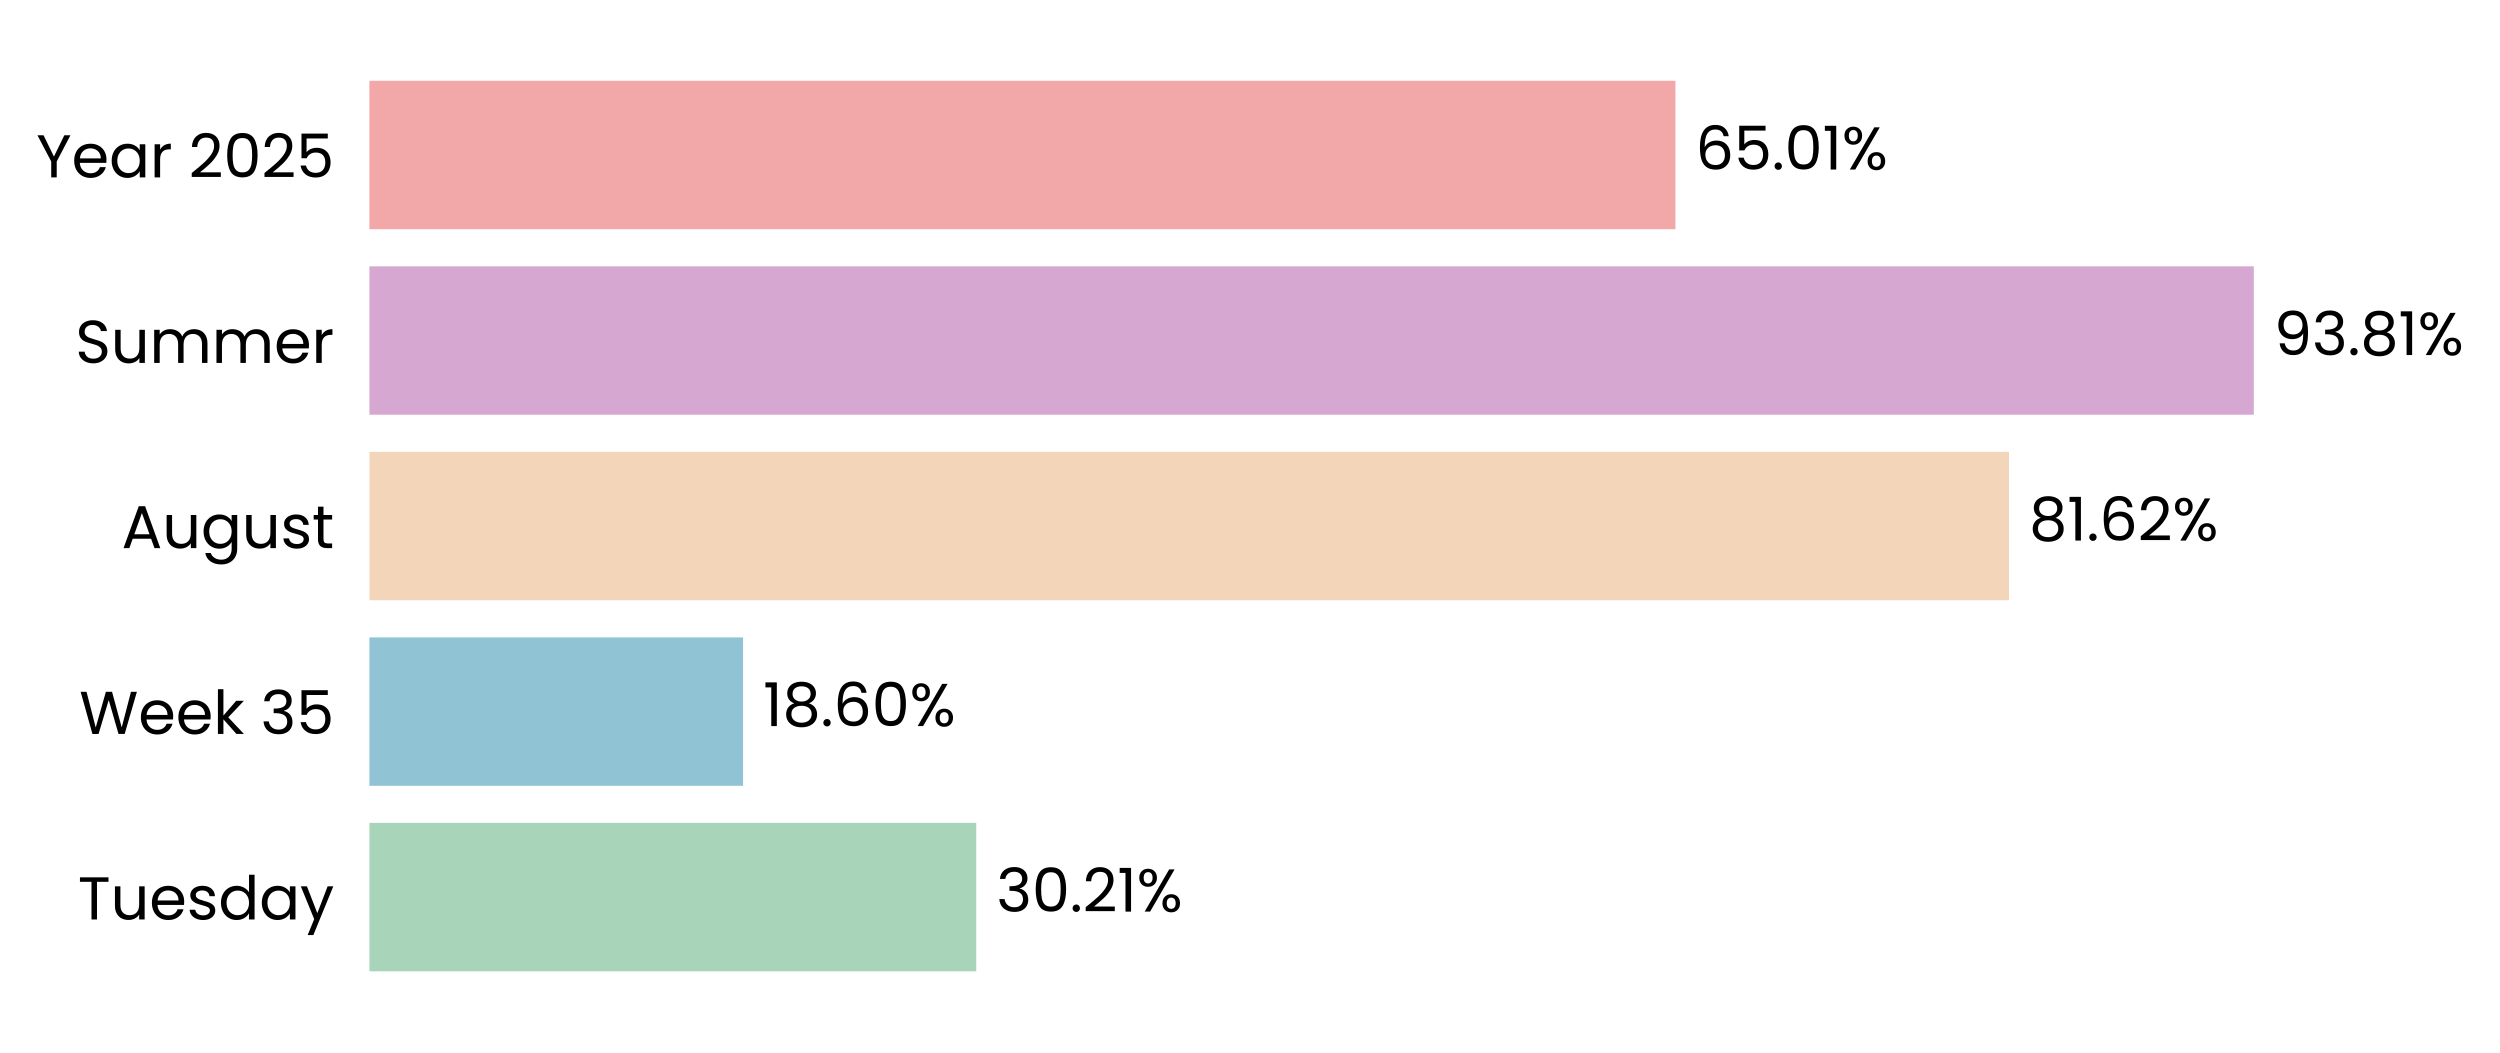
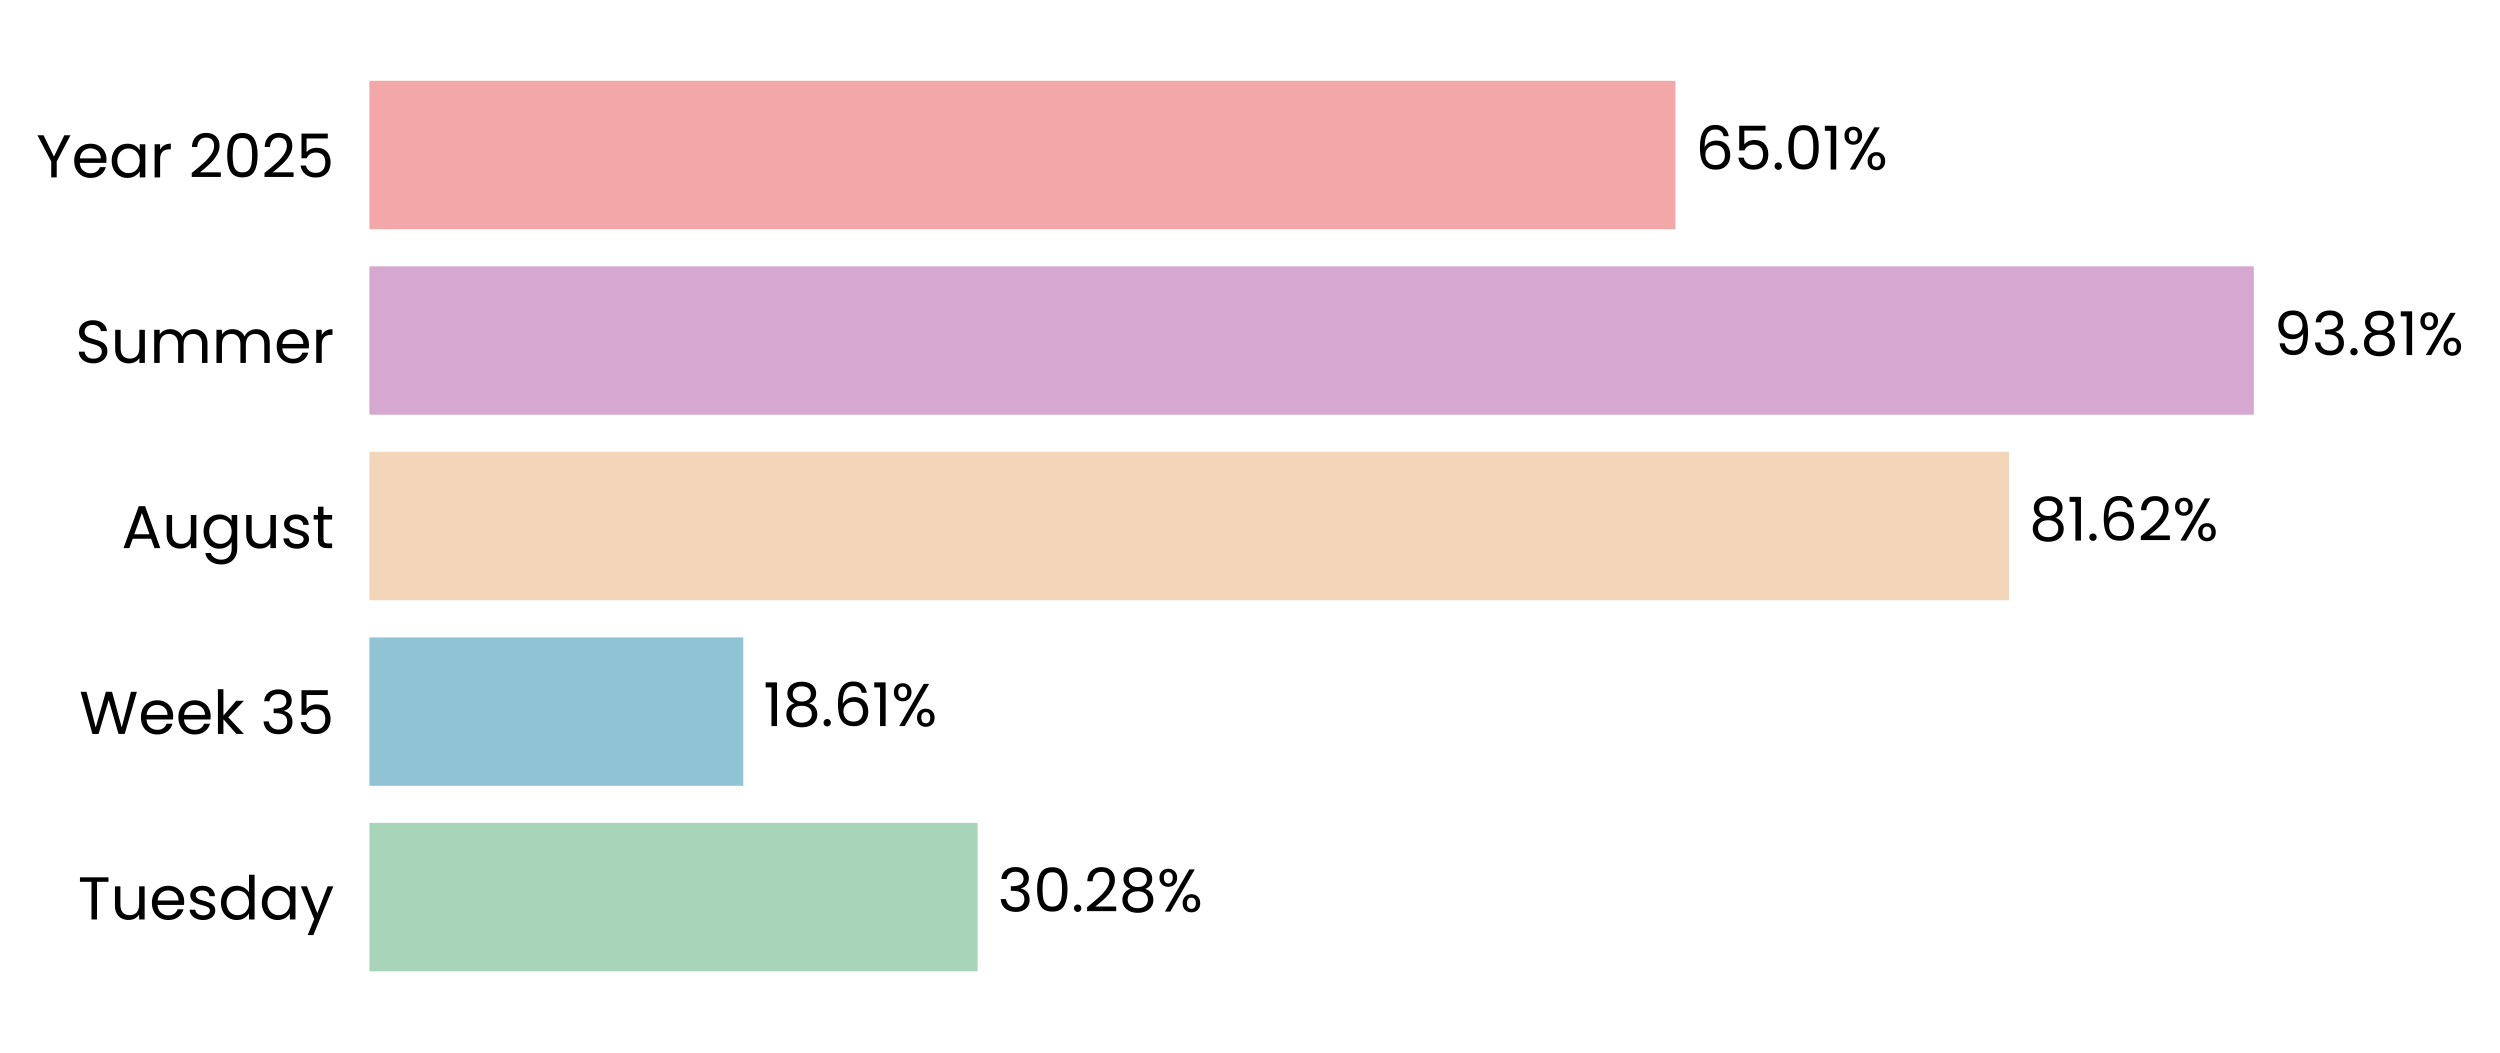
<svg xmlns="http://www.w3.org/2000/svg" xmlns:xlink="http://www.w3.org/1999/xlink" width="496.141pt" height="208.8pt" viewBox="0 0 496.141 208.8" version="1.1">
  <defs>
    <style type="text/css">*{stroke-linejoin: round; stroke-linecap: butt}</style>
  </defs>
  <g id="figure_1">
    <g id="patch_1">
      <path d="M 0 208.8  L 496.141 208.8  L 496.141 0  L 0 0  L 0 208.8  z " style="fill: none" />
    </g>
    <g id="axes_1">
      <g id="patch_2">
-         <path d="M 73.311 201.6  L 471.977 201.6  L 471.977 7.2  L 73.311 7.2  L 73.311 201.6  z " style="fill: none" />
+         <path d="M 73.311 201.6  L 471.974 201.6  L 471.974 7.2  L 73.311 7.2  L 73.311 201.6  z " style="fill: none" />
      </g>
      <g id="patch_3">
-         <path d="M 73.311 192.764  L 193.741 192.764  L 193.741 163.309  L 73.311 163.309  z " clip-path="url(#p9ec767551b)" style="fill: #a8d5ba" />
+         <path d="M 73.311 192.764  L 194.017 192.764  L 194.017 163.309  L 73.311 163.309  z " clip-path="url(#pae7b6f4017)" style="fill: #a8d5ba" />
      </g>
      <g id="patch_4">
-         <path d="M 73.311 155.945  L 147.468 155.945  L 147.468 126.491  L 73.311 126.491  z " clip-path="url(#p9ec767551b)" style="fill: #90c3d4" />
+         <path d="M 73.311 155.945  L 147.507 155.945  L 147.507 126.491  L 73.311 126.491  z " clip-path="url(#pae7b6f4017)" style="fill: #90c3d4" />
      </g>
      <g id="patch_5">
-         <path d="M 73.311 119.127  L 398.7 119.127  L 398.7 89.673  L 73.311 89.673  z " clip-path="url(#p9ec767551b)" style="fill: #f3d6ba" />
+         <path d="M 73.311 119.127  L 398.707 119.127  L 398.707 89.673  L 73.311 89.673  z " clip-path="url(#pae7b6f4017)" style="fill: #f3d6ba" />
      </g>
      <g id="patch_6">
-         <path d="M 73.311 82.309  L 447.286 82.309  L 447.286 52.855  L 73.311 52.855  z " clip-path="url(#p9ec767551b)" style="fill: #d6a8d1" />
+         <path d="M 73.311 82.309  L 447.286 82.309  L 447.286 52.855  L 73.311 52.855  z " clip-path="url(#pae7b6f4017)" style="fill: #d6a8d1" />
      </g>
      <g id="patch_7">
-         <path d="M 73.311 45.491  L 332.501 45.491  L 332.501 16.036  L 73.311 16.036  z " clip-path="url(#p9ec767551b)" style="fill: #f2a8a8" />
+         <path d="M 73.311 45.491  L 332.499 45.491  L 332.499 16.036  L 73.311 16.036  z " clip-path="url(#pae7b6f4017)" style="fill: #f2a8a8" />
      </g>
      <g id="matplotlib.axis_1">
        <g id="ytick_1">
          <g id="text_1">
            <g transform="translate(15.4575 182.4764) scale(0.12 -0.12)">
              <defs>
                <path id="Poppins-Regular-54" d="M 3238 4461  L 3238 3987  L 2022 3987  L 2022 0  L 1440 0  L 1440 3987  L 218 3987  L 218 4461  L 3238 4461  z " transform="scale(0.015625)" />
                <path id="Poppins-Regular-75" d="M 3603 3507  L 3603 0  L 3021 0  L 3021 518  Q 2854 250 2556 99  Q 2259 -51 1901 -51  Q 1491 -51 1164 118  Q 838 288 649 627  Q 461 966 461 1453  L 461 3507  L 1037 3507  L 1037 1530  Q 1037 1011 1299 732  Q 1562 454 2016 454  Q 2483 454 2752 742  Q 3021 1030 3021 1581  L 3021 3507  L 3603 3507  z " transform="scale(0.015625)" />
                <path id="Poppins-Regular-65" d="M 3693 1888  Q 3693 1722 3674 1536  L 870 1536  Q 902 1018 1225 726  Q 1549 435 2010 435  Q 2387 435 2640 611  Q 2893 787 2995 1082  L 3622 1082  Q 3482 576 3059 259  Q 2637 -58 2010 -58  Q 1510 -58 1116 166  Q 723 390 499 803  Q 275 1216 275 1760  Q 275 2304 492 2713  Q 710 3123 1104 3344  Q 1498 3565 2010 3565  Q 2509 3565 2893 3347  Q 3277 3130 3485 2749  Q 3693 2368 3693 1888  z M 3091 2010  Q 3091 2342 2944 2582  Q 2797 2822 2544 2947  Q 2291 3072 1984 3072  Q 1542 3072 1232 2790  Q 922 2509 877 2010  L 3091 2010  z " transform="scale(0.015625)" />
                <path id="Poppins-Regular-73" d="M 1734 -58  Q 1331 -58 1011 80  Q 691 218 505 464  Q 320 710 301 1030  L 902 1030  Q 928 768 1149 601  Q 1370 435 1728 435  Q 2061 435 2253 582  Q 2445 730 2445 954  Q 2445 1184 2240 1296  Q 2035 1408 1606 1517  Q 1216 1619 969 1724  Q 723 1830 547 2038  Q 371 2246 371 2586  Q 371 2854 531 3078  Q 691 3302 985 3433  Q 1280 3565 1658 3565  Q 2240 3565 2598 3270  Q 2957 2976 2982 2464  L 2400 2464  Q 2381 2739 2179 2905  Q 1978 3072 1638 3072  Q 1325 3072 1139 2937  Q 954 2803 954 2586  Q 954 2413 1066 2301  Q 1178 2189 1347 2121  Q 1517 2054 1818 1971  Q 2195 1869 2432 1769  Q 2669 1670 2838 1472  Q 3008 1274 3014 954  Q 3014 666 2854 435  Q 2694 205 2403 73  Q 2112 -58 1734 -58  z " transform="scale(0.015625)" />
                <path id="Poppins-Regular-64" d="M 275 1766  Q 275 2304 492 2710  Q 710 3117 1091 3341  Q 1472 3565 1946 3565  Q 2355 3565 2707 3376  Q 3059 3187 3245 2880  L 3245 4736  L 3834 4736  L 3834 0  L 3245 0  L 3245 659  Q 3072 346 2733 144  Q 2394 -58 1939 -58  Q 1472 -58 1091 172  Q 710 403 492 819  Q 275 1235 275 1766  z M 3245 1760  Q 3245 2157 3085 2451  Q 2925 2746 2653 2902  Q 2381 3059 2054 3059  Q 1728 3059 1459 2905  Q 1190 2752 1030 2457  Q 870 2163 870 1766  Q 870 1363 1030 1065  Q 1190 768 1459 611  Q 1728 454 2054 454  Q 2381 454 2653 611  Q 2925 768 3085 1065  Q 3245 1363 3245 1760  z " transform="scale(0.015625)" />
                <path id="Poppins-Regular-61" d="M 275 1766  Q 275 2304 492 2710  Q 710 3117 1091 3341  Q 1472 3565 1939 3565  Q 2400 3565 2739 3366  Q 3078 3168 3245 2867  L 3245 3507  L 3834 3507  L 3834 0  L 3245 0  L 3245 653  Q 3072 346 2729 144  Q 2387 -58 1933 -58  Q 1466 -58 1088 172  Q 710 403 492 819  Q 275 1235 275 1766  z M 3245 1760  Q 3245 2157 3085 2451  Q 2925 2746 2653 2902  Q 2381 3059 2054 3059  Q 1728 3059 1459 2905  Q 1190 2752 1030 2457  Q 870 2163 870 1766  Q 870 1363 1030 1065  Q 1190 768 1459 611  Q 1728 454 2054 454  Q 2381 454 2653 611  Q 2925 768 3085 1065  Q 3245 1363 3245 1760  z " transform="scale(0.015625)" />
                <path id="Poppins-Regular-79" d="M 3514 3507  L 1402 -1651  L 800 -1651  L 1491 38  L 77 3507  L 723 3507  L 1824 666  L 2912 3507  L 3514 3507  z " transform="scale(0.015625)" />
              </defs>
              <use xlink:href="#Poppins-Regular-54" />
              <use xlink:href="#Poppins-Regular-75" transform="translate(54.09999 0)" />
              <use xlink:href="#Poppins-Regular-65" transform="translate(118.1 0)" />
              <use xlink:href="#Poppins-Regular-73" transform="translate(180.1 0)" />
              <use xlink:href="#Poppins-Regular-64" transform="translate(232.3 0)" />
              <use xlink:href="#Poppins-Regular-61" transform="translate(299.8999 0)" />
              <use xlink:href="#Poppins-Regular-79" transform="translate(367.4999 0)" />
            </g>
          </g>
        </g>
        <g id="ytick_2">
          <g id="text_2">
            <g transform="translate(15.73125 145.6582) scale(0.12 -0.12)">
              <defs>
                <path id="Poppins-Regular-57" d="M 6099 4461  L 4806 0  L 4154 0  L 3117 3590  L 2042 0  L 1395 -6  L 147 4461  L 768 4461  L 1741 678  L 2816 4461  L 3469 4461  L 4493 691  L 5472 4461  L 6099 4461  z " transform="scale(0.015625)" />
                <path id="Poppins-Regular-6b" d="M 2451 0  L 1075 1549  L 1075 0  L 493 0  L 493 4736  L 1075 4736  L 1075 1952  L 2426 3507  L 3238 3507  L 1587 1760  L 3245 0  L 2451 0  z " transform="scale(0.015625)" />
                <path id="Poppins-Regular-20" transform="scale(0.015625)" />
                <path id="Poppins-Regular-33" d="M 384 3462  Q 429 4051 838 4384  Q 1248 4717 1901 4717  Q 2336 4717 2653 4560  Q 2970 4403 3133 4134  Q 3296 3866 3296 3526  Q 3296 3130 3069 2842  Q 2842 2554 2477 2470  L 2477 2438  Q 2893 2336 3136 2035  Q 3379 1734 3379 1248  Q 3379 883 3212 592  Q 3046 301 2713 134  Q 2381 -32 1914 -32  Q 1235 -32 800 323  Q 365 678 314 1331  L 877 1331  Q 922 947 1190 704  Q 1459 461 1907 461  Q 2355 461 2588 694  Q 2822 928 2822 1299  Q 2822 1779 2502 1990  Q 2182 2202 1536 2202  L 1389 2202  L 1389 2688  L 1542 2688  Q 2131 2694 2432 2883  Q 2733 3072 2733 3469  Q 2733 3808 2512 4013  Q 2291 4218 1882 4218  Q 1485 4218 1241 4013  Q 998 3808 954 3462  L 384 3462  z " transform="scale(0.015625)" />
                <path id="Poppins-Regular-35" d="M 3347 4122  L 1101 4122  L 1101 2662  Q 1248 2867 1536 2998  Q 1824 3130 2157 3130  Q 2688 3130 3021 2909  Q 3354 2688 3498 2339  Q 3642 1990 3642 1600  Q 3642 1139 3469 774  Q 3296 410 2941 198  Q 2586 -13 2061 -13  Q 1389 -13 973 332  Q 557 678 467 1254  L 1037 1254  Q 1120 890 1389 685  Q 1658 480 2067 480  Q 2573 480 2829 784  Q 3085 1088 3085 1587  Q 3085 2086 2829 2358  Q 2573 2630 2074 2630  Q 1734 2630 1481 2467  Q 1229 2304 1114 2022  L 563 2022  L 563 4634  L 3347 4634  L 3347 4122  z " transform="scale(0.015625)" />
              </defs>
              <use xlink:href="#Poppins-Regular-57" />
              <use xlink:href="#Poppins-Regular-65" transform="translate(97.59999 0)" />
              <use xlink:href="#Poppins-Regular-65" transform="translate(159.6 0)" />
              <use xlink:href="#Poppins-Regular-6b" transform="translate(221.6 0)" />
              <use xlink:href="#Poppins-Regular-20" transform="translate(273.0999 0)" />
              <use xlink:href="#Poppins-Regular-33" transform="translate(299.7999 0)" />
              <use xlink:href="#Poppins-Regular-35" transform="translate(358.6999 0)" />
            </g>
          </g>
        </g>
        <g id="ytick_3">
          <g id="text_3">
            <g transform="translate(24.11812 108.78) scale(0.12 -0.12)">
              <defs>
                <path id="Poppins-Regular-41" d="M 3130 992  L 1184 992  L 826 0  L 211 0  L 1824 4435  L 2496 4435  L 4102 0  L 3488 0  L 3130 992  z M 2963 1466  L 2157 3718  L 1350 1466  L 2963 1466  z " transform="scale(0.015625)" />
                <path id="Poppins-Regular-67" d="M 1939 3565  Q 2394 3565 2736 3366  Q 3078 3168 3245 2867  L 3245 3507  L 3834 3507  L 3834 -77  Q 3834 -557 3629 -931  Q 3424 -1306 3043 -1517  Q 2662 -1728 2157 -1728  Q 1466 -1728 1005 -1401  Q 544 -1075 461 -512  L 1037 -512  Q 1133 -832 1433 -1027  Q 1734 -1222 2157 -1222  Q 2637 -1222 2941 -921  Q 3245 -621 3245 -77  L 3245 659  Q 3072 352 2733 147  Q 2394 -58 1939 -58  Q 1472 -58 1091 172  Q 710 403 492 819  Q 275 1235 275 1766  Q 275 2304 492 2710  Q 710 3117 1091 3341  Q 1472 3565 1939 3565  z M 3245 1760  Q 3245 2157 3085 2451  Q 2925 2746 2653 2902  Q 2381 3059 2054 3059  Q 1728 3059 1459 2905  Q 1190 2752 1030 2457  Q 870 2163 870 1766  Q 870 1363 1030 1065  Q 1190 768 1459 611  Q 1728 454 2054 454  Q 2381 454 2653 611  Q 2925 768 3085 1065  Q 3245 1363 3245 1760  z " transform="scale(0.015625)" />
                <path id="Poppins-Regular-74" d="M 1203 3027  L 1203 960  Q 1203 704 1312 598  Q 1421 493 1690 493  L 2118 493  L 2118 0  L 1594 0  Q 1107 0 864 224  Q 621 448 621 960  L 621 3027  L 166 3027  L 166 3507  L 621 3507  L 621 4390  L 1203 4390  L 1203 3507  L 2118 3507  L 2118 3027  L 1203 3027  z " transform="scale(0.015625)" />
              </defs>
              <use xlink:href="#Poppins-Regular-41" />
              <use xlink:href="#Poppins-Regular-75" transform="translate(67.39999 0)" />
              <use xlink:href="#Poppins-Regular-67" transform="translate(131.4 0)" />
              <use xlink:href="#Poppins-Regular-75" transform="translate(199 0)" />
              <use xlink:href="#Poppins-Regular-73" transform="translate(263 0)" />
              <use xlink:href="#Poppins-Regular-74" transform="translate(315.2 0)" />
            </g>
          </g>
        </g>
        <g id="ytick_4">
          <g id="text_4">
            <g transform="translate(14.95125 72.02182) scale(0.12 -0.12)">
              <defs>
                <path id="Poppins-Regular-53" d="M 1907 -45  Q 1466 -45 1117 112  Q 768 269 569 547  Q 371 826 365 1190  L 986 1190  Q 1018 877 1245 662  Q 1472 448 1907 448  Q 2323 448 2563 656  Q 2803 864 2803 1190  Q 2803 1446 2662 1606  Q 2522 1766 2310 1849  Q 2099 1933 1741 2029  Q 1299 2144 1033 2259  Q 768 2374 579 2620  Q 390 2867 390 3283  Q 390 3648 576 3929  Q 762 4211 1098 4364  Q 1434 4518 1869 4518  Q 2496 4518 2896 4204  Q 3296 3891 3347 3373  L 2707 3373  Q 2675 3629 2438 3824  Q 2202 4019 1811 4019  Q 1446 4019 1216 3830  Q 986 3642 986 3302  Q 986 3059 1123 2905  Q 1261 2752 1462 2672  Q 1664 2592 2029 2490  Q 2470 2368 2739 2249  Q 3008 2131 3200 1884  Q 3392 1638 3392 1216  Q 3392 890 3219 602  Q 3046 314 2707 134  Q 2368 -45 1907 -45  z " transform="scale(0.015625)" />
                <path id="Poppins-Regular-6d" d="M 4710 3571  Q 5120 3571 5440 3401  Q 5760 3232 5945 2893  Q 6131 2554 6131 2067  L 6131 0  L 5555 0  L 5555 1984  Q 5555 2509 5296 2787  Q 5037 3066 4595 3066  Q 4141 3066 3872 2774  Q 3603 2483 3603 1933  L 3603 0  L 3027 0  L 3027 1984  Q 3027 2509 2768 2787  Q 2509 3066 2067 3066  Q 1613 3066 1344 2774  Q 1075 2483 1075 1933  L 1075 0  L 493 0  L 493 3507  L 1075 3507  L 1075 3002  Q 1248 3277 1539 3424  Q 1830 3571 2182 3571  Q 2624 3571 2963 3372  Q 3302 3174 3469 2790  Q 3616 3162 3955 3366  Q 4294 3571 4710 3571  z " transform="scale(0.015625)" />
                <path id="Poppins-Regular-72" d="M 1075 2938  Q 1229 3238 1513 3404  Q 1798 3571 2208 3571  L 2208 2970  L 2054 2970  Q 1075 2970 1075 1907  L 1075 0  L 493 0  L 493 3507  L 1075 3507  L 1075 2938  z " transform="scale(0.015625)" />
              </defs>
              <use xlink:href="#Poppins-Regular-53" />
              <use xlink:href="#Poppins-Regular-75" transform="translate(58.7 0)" />
              <use xlink:href="#Poppins-Regular-6d" transform="translate(122.7 0)" />
              <use xlink:href="#Poppins-Regular-6d" transform="translate(225.7 0)" />
              <use xlink:href="#Poppins-Regular-65" transform="translate(328.7 0)" />
              <use xlink:href="#Poppins-Regular-72" transform="translate(390.6999 0)" />
            </g>
          </g>
        </g>
        <g id="ytick_5">
          <g id="text_5">
            <g transform="translate(7.2 35.20364) scale(0.12 -0.12)">
              <defs>
                <path id="Poppins-Regular-59" d="M 3616 4461  L 2163 1683  L 2163 0  L 1581 0  L 1581 1683  L 122 4461  L 768 4461  L 1869 2202  L 2970 4461  L 3616 4461  z " transform="scale(0.015625)" />
                <path id="Poppins-Regular-32" d="M 326 467  Q 1139 1120 1600 1539  Q 2061 1958 2377 2416  Q 2694 2874 2694 3315  Q 2694 3731 2492 3971  Q 2291 4211 1843 4211  Q 1408 4211 1168 3939  Q 928 3667 909 3213  L 346 3213  Q 371 3930 780 4320  Q 1190 4710 1837 4710  Q 2496 4710 2883 4345  Q 3270 3981 3270 3341  Q 3270 2810 2953 2307  Q 2637 1805 2233 1424  Q 1830 1043 1203 538  L 3405 538  L 3405 51  L 326 51  L 326 467  z " transform="scale(0.015625)" />
                <path id="Poppins-Regular-30" d="M 397 2362  Q 397 3462 755 4080  Q 1114 4698 2010 4698  Q 2899 4698 3257 4080  Q 3616 3462 3616 2362  Q 3616 1242 3257 621  Q 2899 0 2010 0  Q 1114 0 755 621  Q 397 1242 397 2362  z M 3040 2362  Q 3040 2918 2966 3305  Q 2893 3693 2665 3929  Q 2438 4166 2010 4166  Q 1574 4166 1347 3929  Q 1120 3693 1046 3305  Q 973 2918 973 2362  Q 973 1786 1046 1395  Q 1120 1005 1347 768  Q 1574 531 2010 531  Q 2438 531 2665 768  Q 2893 1005 2966 1395  Q 3040 1786 3040 2362  z " transform="scale(0.015625)" />
              </defs>
              <use xlink:href="#Poppins-Regular-59" />
              <use xlink:href="#Poppins-Regular-65" transform="translate(58.39999 0)" />
              <use xlink:href="#Poppins-Regular-61" transform="translate(120.4 0)" />
              <use xlink:href="#Poppins-Regular-72" transform="translate(188 0)" />
              <use xlink:href="#Poppins-Regular-20" transform="translate(225.3 0)" />
              <use xlink:href="#Poppins-Regular-32" transform="translate(252 0)" />
              <use xlink:href="#Poppins-Regular-30" transform="translate(309.4999 0)" />
              <use xlink:href="#Poppins-Regular-32" transform="translate(372.2999 0)" />
              <use xlink:href="#Poppins-Regular-35" transform="translate(429.7999 0)" />
            </g>
          </g>
        </g>
      </g>
      <g id="text_6">
-         <g transform="translate(197.7281 180.9164) scale(0.12 -0.12)">
+         <g transform="translate(198.004 180.9164) scale(0.12 -0.12)">
          <defs>
            <path id="Poppins-Regular-2e" d="M 678 -38  Q 512 -38 397 77  Q 282 192 282 358  Q 282 525 397 640  Q 512 755 678 755  Q 838 755 950 640  Q 1062 525 1062 358  Q 1062 192 950 77  Q 838 -38 678 -38  z " transform="scale(0.015625)" />
-             <path id="Poppins-Regular-31" d="M 243 4096  L 243 4627  L 1446 4627  L 1446 0  L 858 0  L 858 4096  L 243 4096  z " transform="scale(0.015625)" />
+             <path id="Poppins-Regular-38" d="M 1242 2406  Q 883 2547 691 2816  Q 499 3085 499 3469  Q 499 3814 672 4092  Q 845 4371 1187 4534  Q 1530 4698 2016 4698  Q 2502 4698 2844 4534  Q 3187 4371 3363 4092  Q 3539 3814 3539 3469  Q 3539 3098 3340 2819  Q 3142 2541 2797 2406  Q 3194 2285 3427 1981  Q 3661 1677 3661 1248  Q 3661 832 3456 521  Q 3251 211 2876 41  Q 2502 -128 2016 -128  Q 1530 -128 1162 41  Q 794 211 589 521  Q 384 832 384 1248  Q 384 1677 614 1984  Q 845 2291 1242 2406  z M 2976 3398  Q 2976 3789 2720 4000  Q 2464 4211 2016 4211  Q 1574 4211 1318 4000  Q 1062 3789 1062 3392  Q 1062 3034 1328 2816  Q 1594 2598 2016 2598  Q 2445 2598 2710 2819  Q 2976 3040 2976 3398  z M 2016 2150  Q 1542 2150 1241 1929  Q 941 1709 941 1267  Q 941 858 1232 608  Q 1523 358 2016 358  Q 2509 358 2797 608  Q 3085 858 3085 1267  Q 3085 1696 2790 1923  Q 2496 2150 2016 2150  z " transform="scale(0.015625)" />
            <path id="Poppins-Regular-25" d="M 269 3584  Q 269 4019 531 4278  Q 794 4538 1203 4538  Q 1613 4538 1875 4278  Q 2138 4019 2138 3584  Q 2138 3142 1875 2883  Q 1613 2624 1203 2624  Q 794 2624 531 2883  Q 269 3142 269 3584  z M 4006 4467  L 1414 0  L 838 0  L 3430 4467  L 4006 4467  z M 1203 4179  Q 986 4179 861 4028  Q 736 3878 736 3584  Q 736 3290 861 3136  Q 986 2982 1203 2982  Q 1421 2982 1549 3139  Q 1677 3296 1677 3584  Q 1677 3878 1549 4028  Q 1421 4179 1203 4179  z M 2720 883  Q 2720 1325 2982 1584  Q 3245 1843 3654 1843  Q 4064 1843 4323 1584  Q 4582 1325 4582 883  Q 4582 448 4323 185  Q 4064 -77 3654 -77  Q 3245 -77 2982 182  Q 2720 442 2720 883  z M 3648 1478  Q 3430 1478 3302 1328  Q 3174 1178 3174 883  Q 3174 595 3302 444  Q 3430 294 3648 294  Q 3866 294 3994 444  Q 4122 595 4122 883  Q 4122 1178 3994 1328  Q 3866 1478 3648 1478  z " transform="scale(0.015625)" />
          </defs>
          <use xlink:href="#Poppins-Regular-33" />
          <use xlink:href="#Poppins-Regular-30" transform="translate(58.89999 0)" />
          <use xlink:href="#Poppins-Regular-2e" transform="translate(121.7 0)" />
          <use xlink:href="#Poppins-Regular-32" transform="translate(142.7 0)" />
-           <use xlink:href="#Poppins-Regular-31" transform="translate(200.2 0)" />
-           <use xlink:href="#Poppins-Regular-25" transform="translate(232.1999 0)" />
+           <use xlink:href="#Poppins-Regular-38" transform="translate(200.2 0)" />
+           <use xlink:href="#Poppins-Regular-25" transform="translate(263.2999 0)" />
        </g>
      </g>
      <g id="text_7">
-         <g transform="translate(151.4544 144.0982) scale(0.12 -0.12)">
+         <g transform="translate(151.4934 144.0982) scale(0.12 -0.12)">
          <defs>
-             <path id="Poppins-Regular-38" d="M 1242 2406  Q 883 2547 691 2816  Q 499 3085 499 3469  Q 499 3814 672 4092  Q 845 4371 1187 4534  Q 1530 4698 2016 4698  Q 2502 4698 2844 4534  Q 3187 4371 3363 4092  Q 3539 3814 3539 3469  Q 3539 3098 3340 2819  Q 3142 2541 2797 2406  Q 3194 2285 3427 1981  Q 3661 1677 3661 1248  Q 3661 832 3456 521  Q 3251 211 2876 41  Q 2502 -128 2016 -128  Q 1530 -128 1162 41  Q 794 211 589 521  Q 384 832 384 1248  Q 384 1677 614 1984  Q 845 2291 1242 2406  z M 2976 3398  Q 2976 3789 2720 4000  Q 2464 4211 2016 4211  Q 1574 4211 1318 4000  Q 1062 3789 1062 3392  Q 1062 3034 1328 2816  Q 1594 2598 2016 2598  Q 2445 2598 2710 2819  Q 2976 3040 2976 3398  z M 2016 2150  Q 1542 2150 1241 1929  Q 941 1709 941 1267  Q 941 858 1232 608  Q 1523 358 2016 358  Q 2509 358 2797 608  Q 3085 858 3085 1267  Q 3085 1696 2790 1923  Q 2496 2150 2016 2150  z " transform="scale(0.015625)" />
+             <path id="Poppins-Regular-31" d="M 243 4096  L 243 4627  L 1446 4627  L 1446 0  L 858 0  L 858 4096  L 243 4096  z " transform="scale(0.015625)" />
            <path id="Poppins-Regular-36" d="M 2976 3526  Q 2835 4237 2099 4237  Q 1530 4237 1248 3798  Q 966 3360 973 2355  Q 1120 2688 1462 2877  Q 1805 3066 2227 3066  Q 2886 3066 3280 2656  Q 3674 2246 3674 1523  Q 3674 1088 3504 742  Q 3334 397 2992 192  Q 2650 -13 2163 -13  Q 1504 -13 1133 281  Q 762 576 614 1094  Q 467 1613 467 2374  Q 467 4723 2106 4723  Q 2733 4723 3091 4384  Q 3450 4045 3514 3526  L 2976 3526  z M 2106 2573  Q 1830 2573 1587 2461  Q 1344 2349 1193 2121  Q 1043 1894 1043 1568  Q 1043 1082 1324 778  Q 1606 474 2131 474  Q 2579 474 2844 752  Q 3110 1030 3110 1504  Q 3110 2003 2854 2288  Q 2598 2573 2106 2573  z " transform="scale(0.015625)" />
          </defs>
          <use xlink:href="#Poppins-Regular-31" />
          <use xlink:href="#Poppins-Regular-38" transform="translate(31.99998 0)" />
          <use xlink:href="#Poppins-Regular-2e" transform="translate(95.09998 0)" />
          <use xlink:href="#Poppins-Regular-36" transform="translate(116.1 0)" />
-           <use xlink:href="#Poppins-Regular-30" transform="translate(179.5999 0)" />
-           <use xlink:href="#Poppins-Regular-25" transform="translate(242.3999 0)" />
+           <use xlink:href="#Poppins-Regular-31" transform="translate(179.5999 0)" />
+           <use xlink:href="#Poppins-Regular-25" transform="translate(211.5999 0)" />
        </g>
      </g>
      <g id="text_8">
-         <g transform="translate(402.6871 107.28) scale(0.12 -0.12)">
+         <g transform="translate(402.6936 107.28) scale(0.12 -0.12)">
          <use xlink:href="#Poppins-Regular-38" />
          <use xlink:href="#Poppins-Regular-31" transform="translate(63.09999 0)" />
          <use xlink:href="#Poppins-Regular-2e" transform="translate(95.09998 0)" />
          <use xlink:href="#Poppins-Regular-36" transform="translate(116.1 0)" />
          <use xlink:href="#Poppins-Regular-32" transform="translate(179.5999 0)" />
          <use xlink:href="#Poppins-Regular-25" transform="translate(237.0999 0)" />
        </g>
      </g>
      <g id="text_9">
-         <g transform="translate(451.2724 70.46182) scale(0.12 -0.12)">
+         <g transform="translate(451.2726 70.46182) scale(0.12 -0.12)">
          <defs>
            <path id="Poppins-Regular-39" d="M 1146 1242  Q 1210 877 1443 678  Q 1677 480 2074 480  Q 2605 480 2857 896  Q 3110 1312 3098 2298  Q 2963 2010 2649 1846  Q 2336 1683 1952 1683  Q 1523 1683 1187 1859  Q 851 2035 659 2374  Q 467 2714 467 3194  Q 467 3878 864 4297  Q 1261 4717 1990 4717  Q 2886 4717 3248 4134  Q 3610 3552 3610 2400  Q 3610 1594 3466 1069  Q 3322 544 2979 269  Q 2637 -6 2042 -6  Q 1389 -6 1024 346  Q 659 698 608 1242  L 1146 1242  z M 2048 2176  Q 2477 2176 2752 2441  Q 3027 2707 3027 3162  Q 3027 3642 2758 3936  Q 2490 4230 2003 4230  Q 1555 4230 1289 3948  Q 1024 3667 1024 3206  Q 1024 2739 1286 2457  Q 1549 2176 2048 2176  z " transform="scale(0.015625)" />
          </defs>
          <use xlink:href="#Poppins-Regular-39" />
          <use xlink:href="#Poppins-Regular-33" transform="translate(62.99999 0)" />
          <use xlink:href="#Poppins-Regular-2e" transform="translate(121.9 0)" />
          <use xlink:href="#Poppins-Regular-38" transform="translate(142.9 0)" />
          <use xlink:href="#Poppins-Regular-31" transform="translate(206 0)" />
          <use xlink:href="#Poppins-Regular-25" transform="translate(237.9999 0)" />
        </g>
      </g>
      <g id="text_10">
-         <g transform="translate(336.4873 33.64364) scale(0.12 -0.12)">
+         <g transform="translate(336.4861 33.64364) scale(0.12 -0.12)">
          <use xlink:href="#Poppins-Regular-36" />
          <use xlink:href="#Poppins-Regular-35" transform="translate(63.49999 0)" />
          <use xlink:href="#Poppins-Regular-2e" transform="translate(126.3 0)" />
          <use xlink:href="#Poppins-Regular-30" transform="translate(147.3 0)" />
          <use xlink:href="#Poppins-Regular-31" transform="translate(210.0999 0)" />
          <use xlink:href="#Poppins-Regular-25" transform="translate(242.0999 0)" />
        </g>
      </g>
    </g>
  </g>
  <defs>
-     <clipPath id="p9ec767551b">
-       <rect x="73.311" y="7.2" width="398.665" height="194.4" />
+     <clipPath id="pae7b6f4017">
+       <rect x="73.311" y="7.2" width="398.662" height="194.4" />
    </clipPath>
  </defs>
</svg>
